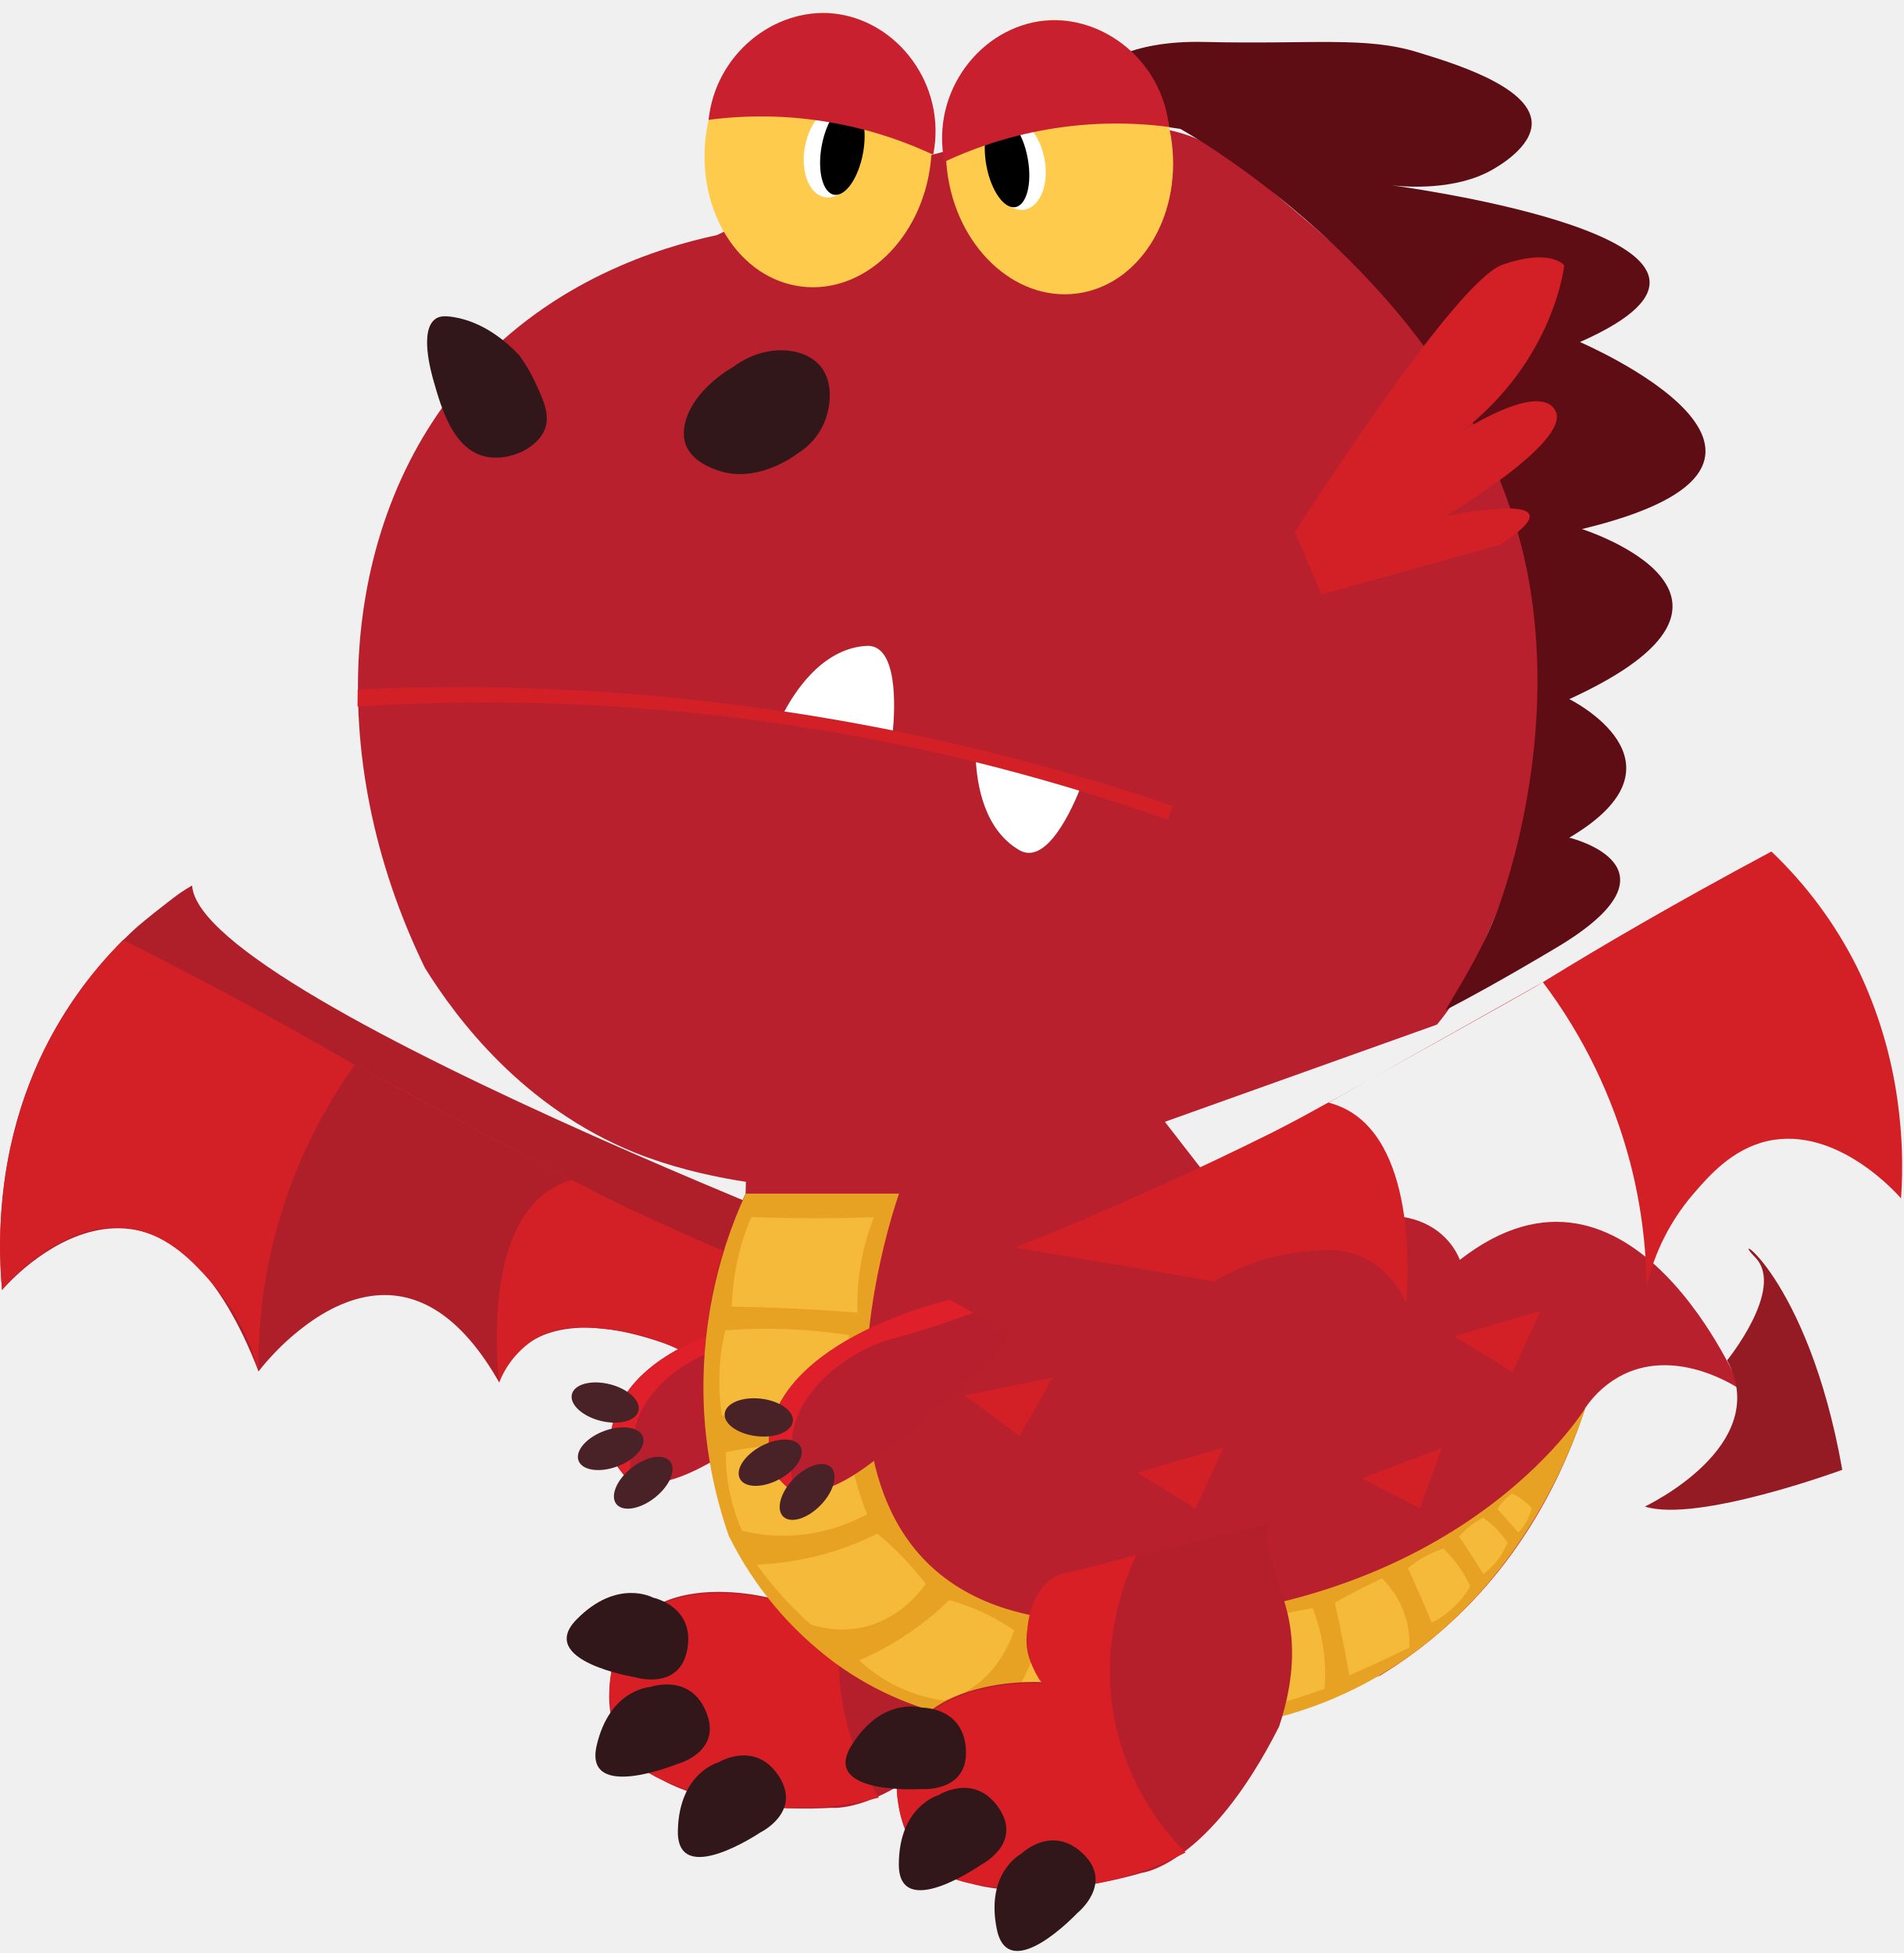
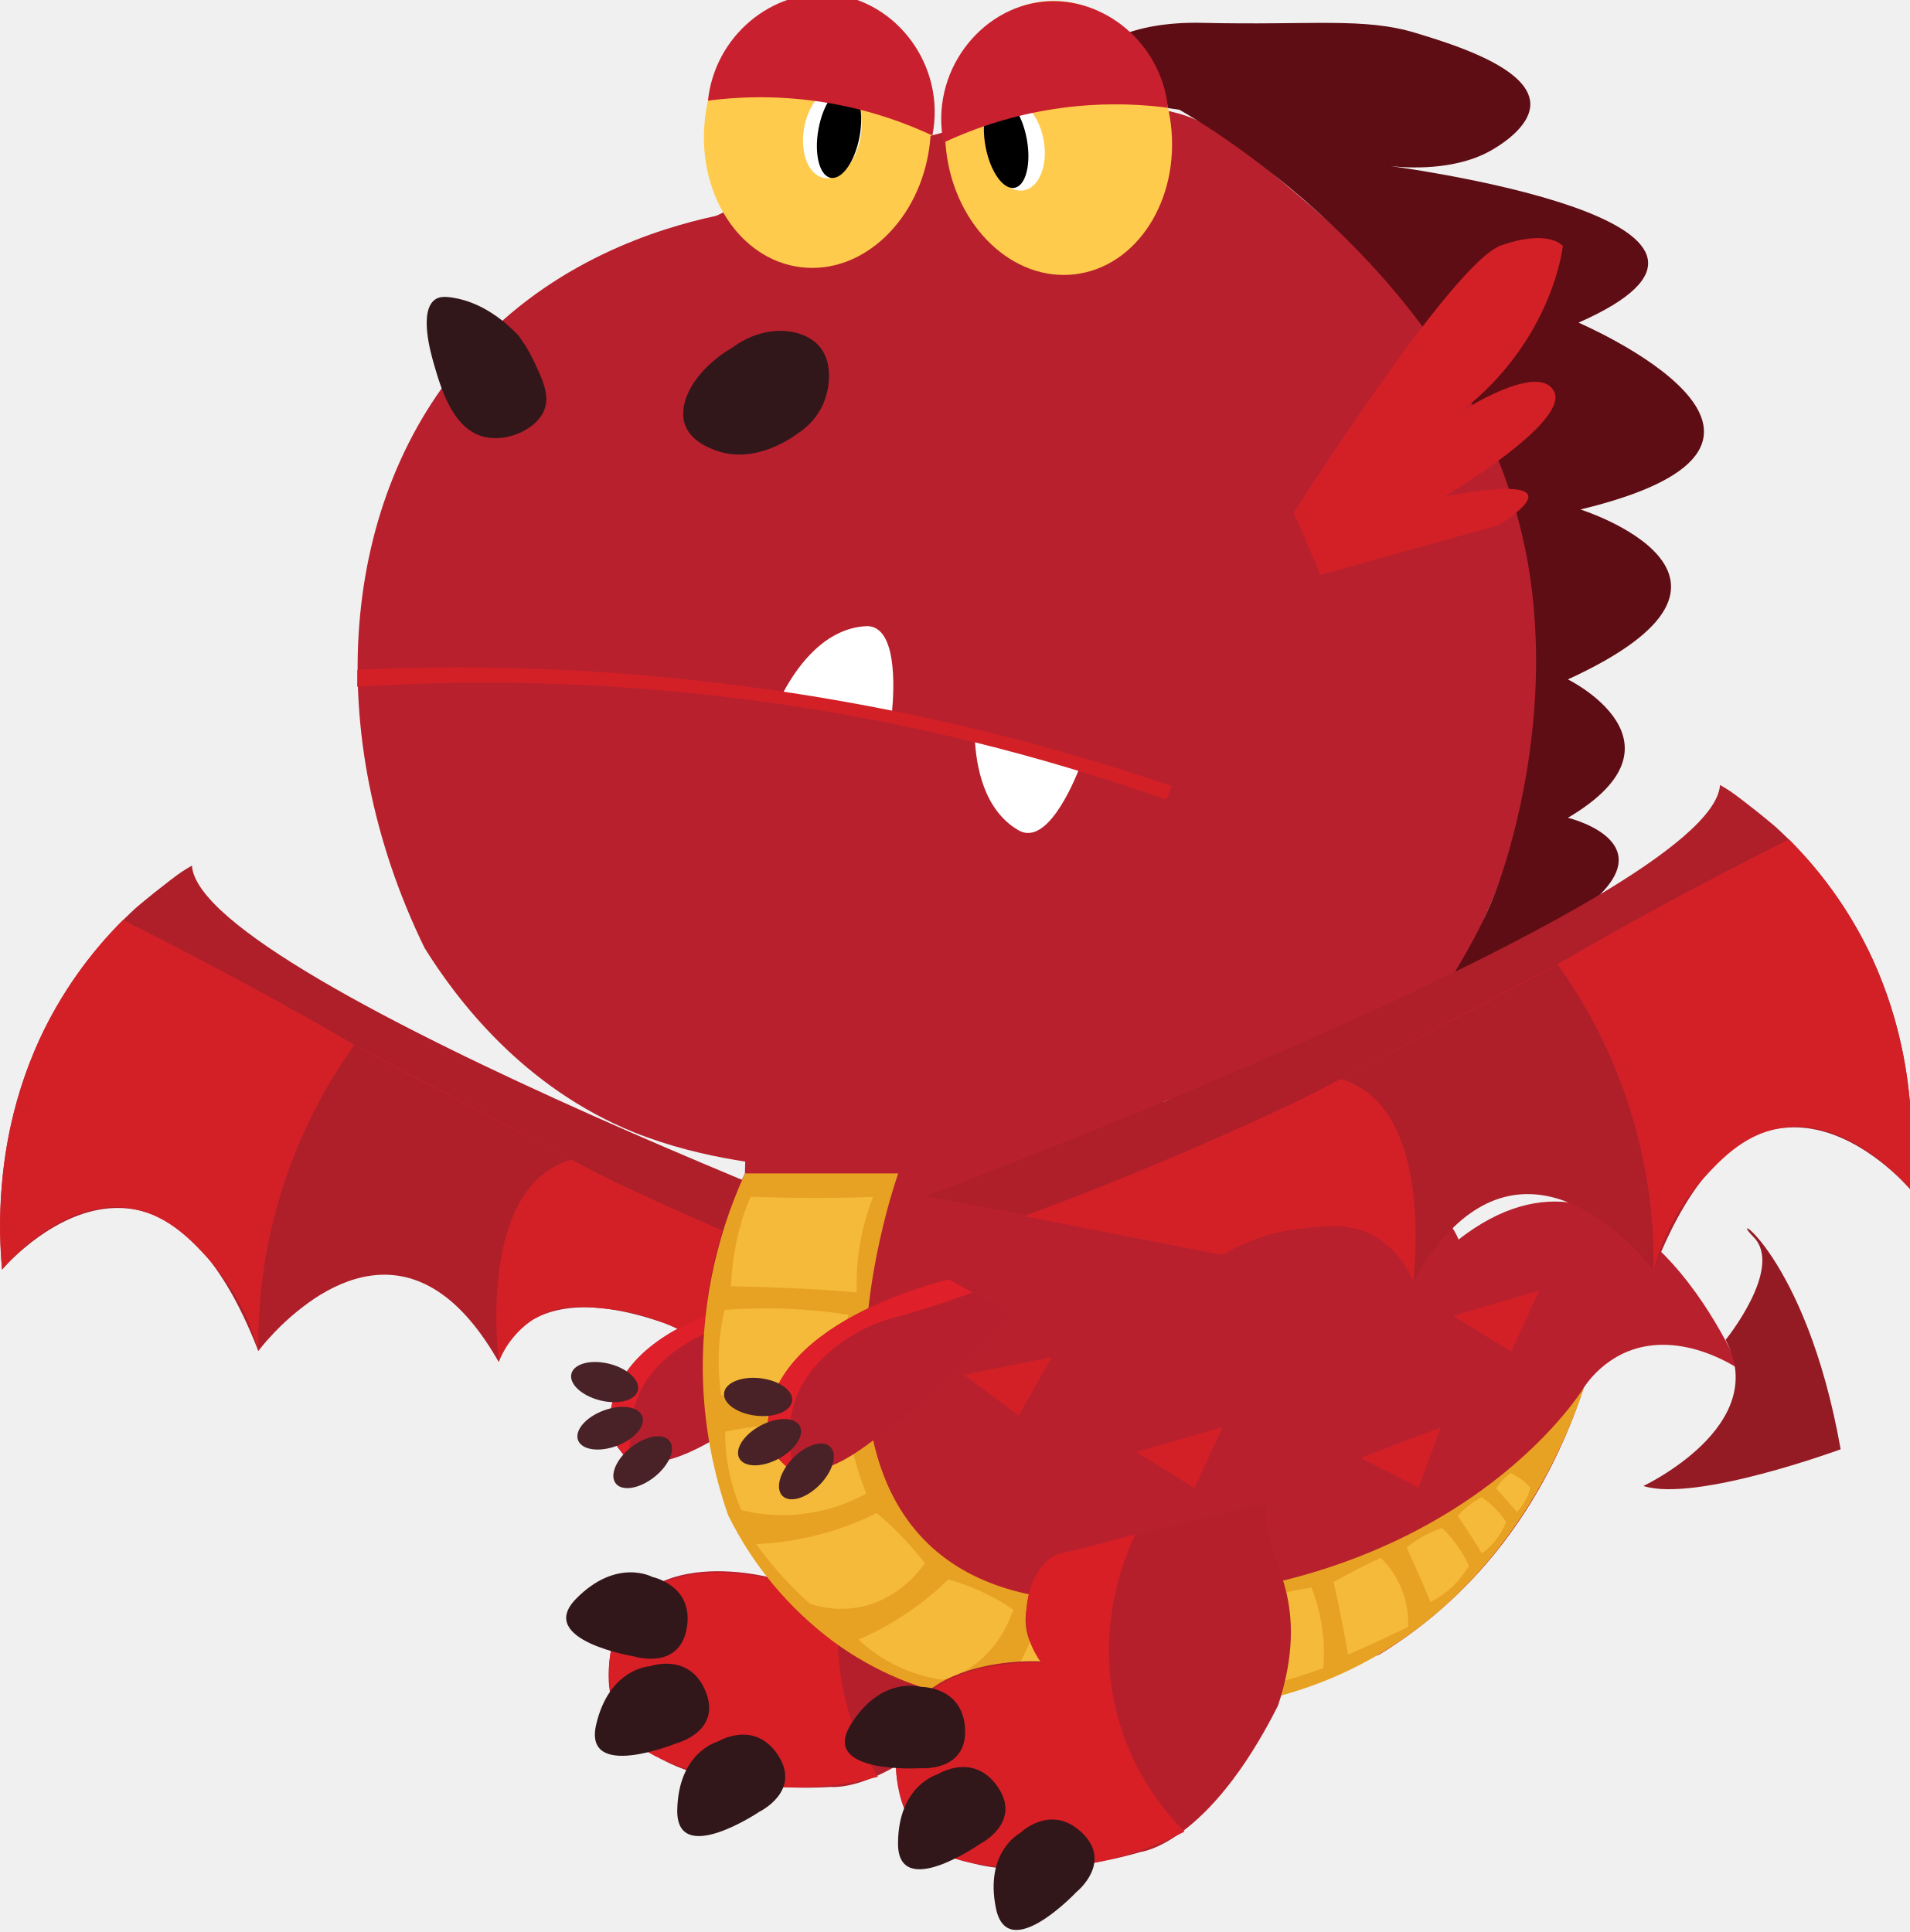
- <svg xmlns="http://www.w3.org/2000/svg" width="499" height="512" viewBox="0 0 499 512" fill="none">
-   <g id="dragon">
-     <g id="wing left">
-       <path id="Vector" d="M0.54 338.167C0.54 338.167 1.04 337.577 1.97 336.627C6.15 332.277 19.14 320.357 33.97 322.187C33.97 322.187 33.97 322.187 34.02 322.187C45.25 323.627 57.51 332.977 67.77 359.527C67.77 359.527 68.14 359.037 68.83 358.207L69.09 357.897C69.54 357.357 70.09 356.707 70.77 355.977C74.257 352.112 78.199 348.684 82.51 345.767C91 340.137 102.26 336.367 113.73 343.157C119.25 346.417 124.83 352.157 130.18 361.257C130.41 361.637 130.63 362.017 130.85 362.417C130.939 362.054 131.049 361.696 131.18 361.347C131.32 360.987 131.49 360.547 131.72 360.057C131.95 359.567 132.14 359.167 132.42 358.657C134.82 354.457 140.42 348.207 153.07 348.067C159.92 348.017 168.81 349.747 180.34 354.567L189.34 352.907L189.78 352.827L231.99 344.987L258.63 340.037C258.63 340.037 52.32 262.937 50.36 232.157C50.36 232.157 49.3 232.727 47.49 233.917C46.49 234.567 43.36 236.987 40.49 239.257C39.77 239.837 35.84 243.027 35.49 243.407C19.31 258.217 -3.56 288.417 0.54 338.167Z" fill="#AE1F2A" />
-       <path id="Vector_2" d="M93 279.207C76.215 302.599 67.375 330.758 67.78 359.547C65.492 350.697 61.109 342.527 55 335.727C50.76 331.057 44.56 324.217 35.29 322.307C16.88 318.527 1.29 337.217 0.54 338.167C-0.253 329.774 -0.173 321.322 0.78 312.947C2.126 300.635 5.428 288.618 10.56 277.347C15.947 265.852 23.297 255.386 32.28 246.417C58.53 259.627 78.03 270.477 91.79 278.497L94.01 279.787L95.01 280.357C97.01 281.527 140.41 304.357 146.3 307.447C147.16 307.897 149.12 308.937 151.84 310.337C151.84 310.337 158.25 313.757 165.15 316.977C184.64 326.067 207.31 335.807 232.93 345.297L181 355.487C174.67 351.805 167.652 349.46 160.38 348.597C153.67 347.817 146.64 347.007 139.99 351.197C135.862 353.905 132.673 357.824 130.86 362.417C130.31 357.507 126.72 321.807 145.17 311.317C146.657 310.462 148.242 309.79 149.89 309.317L93 279.207Z" fill="#D32027" />
-     </g>
-     <g id="foot left">
-       <path id="Vector_3" d="M212.82 393.107C212.82 393.107 199 402.617 202.15 414.817C203.31 419.297 206.76 424.137 214.03 429.007L203.31 419.297C203.31 419.297 161.82 407.207 159.73 442.927C157.64 478.647 218.02 473.927 218.02 473.927C218.02 473.927 235.53 476.057 261.64 444.507C261.64 444.507 261.31 393.757 271.33 392.137C281.35 390.517 212.82 393.107 212.82 393.107Z" fill="#B51F2B" />
-       <path id="Vector_4" d="M202.16 415.167C202.985 419.466 205.075 423.422 208.16 426.527C209.79 428.154 211.646 429.538 213.67 430.637L203.36 419.637C203.36 419.637 179 412.537 166.67 425.297C159.84 432.367 159.8 442.017 159.78 443.297C159.78 445.787 159.95 455.157 166.78 462.117C170 465.387 173.2 466.617 179.02 468.787C188.148 472.16 197.789 473.936 207.52 474.037C215.221 474.107 222.899 473.176 230.36 471.267C224.278 461.604 220.713 450.572 219.99 439.177C218.55 414.577 231.31 397.107 235.04 392.347C227.44 392.707 221.28 392.817 216.82 392.857C215.628 392.78 214.43 392.864 213.26 393.107C206.02 394.997 200.57 405.827 202.16 415.167Z" fill="#D81F26" />
-       <path id="Vector_5" d="M188.38 462.007C188.38 462.007 178.02 464.657 177.69 479.917C177.36 495.177 199.28 480.417 199.28 480.417C199.28 480.417 210.35 475.067 204.13 465.597C197.91 456.127 188.38 462.007 188.38 462.007Z" fill="#31171A" />
-       <path id="Vector_6" d="M170.55 442.247C170.55 442.247 159.86 442.717 156.41 457.587C152.96 472.457 177.41 462.497 177.41 462.497C177.41 462.497 189.34 459.497 185.18 448.987C181.02 438.477 170.55 442.247 170.55 442.247Z" fill="#31171A" />
-       <path id="Vector_7" d="M171.18 418.837C171.18 418.837 161.8 413.677 151.12 424.577C140.44 435.477 166.52 439.717 166.52 439.717C166.52 439.717 178.26 443.397 180.19 432.237C182.12 421.077 171.18 418.837 171.18 418.837Z" fill="#31171A" />
-     </g>
-     <g id="head">
-       <path id="Vector_8" d="M376.69 268.597L265.8 308.227C260.29 309.227 253.07 310.357 244.54 311.097C233.394 312.146 222.18 312.289 211.01 311.527C203.93 310.997 184.75 309.527 166.43 302.177C137.07 290.317 119.67 267.077 111.38 253.737C84.1 197.737 88.97 135.737 123.5 97.417C145.12 73.417 172.72 64.897 187.9 61.637C207.13 52.353 227.227 44.984 247.9 39.637C292.19 28.177 308.44 34.107 313.77 36.417C323.21 40.417 329.01 46.417 336.17 52.487C356.53 69.657 389.82 97.327 400.78 145.297C411.96 194.227 394.78 233.857 389.85 245.017C385.16 255.617 382.55 261.517 376.69 268.597Z" fill="#B8202D" />
-       <path id="Vector_9" d="M414.67 138.697C414.67 138.697 470.26 156.317 411.36 183.287C411.36 183.287 444.94 199.797 411.36 219.607C411.36 219.607 443.66 227.317 407.7 248.607C394.25 256.607 385.11 261.607 378.94 264.797C384.45 255.517 388.94 248.057 392.44 238.797C392.44 238.797 407.9 200.167 401.44 156.327C390.44 80.957 315.49 37.207 309.44 33.807L289.44 30.807L276.5 32.727L266.87 35.727C271.402 29.486 277.096 24.179 283.64 20.097C287.94 17.427 295.72 10.537 315.59 10.997C344.1 11.667 357.9 9.467 371.59 13.697C379.59 16.167 401.24 22.437 401.5 32.177C401.67 38.597 392.5 43.747 391.04 44.577C381.6 49.877 369.04 49.077 364.83 48.577C377.7 50.377 471.13 64.527 414.16 89.667C414.12 89.707 487.87 121.087 414.67 138.697Z" fill="#5F0D14" />
-       <path id="Vector_10" d="M243.932 42.882C246.31 23.115 235.045 5.503 218.771 3.545C202.496 1.587 187.375 16.024 184.997 35.792C182.619 55.559 193.884 73.171 210.159 75.129C226.433 77.087 241.554 62.649 243.932 42.882Z" fill="#FFCB4D" />
-       <path id="Vector_11" d="M225.747 41.178C226.965 34.613 224.651 28.678 220.578 27.923C216.506 27.167 212.217 31.877 210.999 38.442C209.781 45.007 212.095 50.942 216.168 51.697C220.24 52.453 224.529 47.743 225.747 41.178Z" fill="white" />
-       <path id="Vector_12" d="M226.218 40.191C227.433 33.642 225.997 27.884 223.01 27.33C220.023 26.776 216.617 31.636 215.402 38.185C214.188 44.734 215.624 50.492 218.61 51.046C221.597 51.6 225.003 46.74 226.218 40.191Z" fill="black" />
-       <path id="Vector_13" d="M244.62 40.567C226.266 31.972 205.838 28.797 185.74 31.417C187.55 14.277 202.74 2.117 218.24 3.527C235.07 5.077 248.29 22.177 244.62 40.567Z" fill="#C9202F" />
-       <path id="Vector_14" d="M282.055 76.975C298.329 75.008 309.585 57.391 307.196 37.625C304.808 17.859 289.679 3.429 273.406 5.396C257.132 7.362 245.876 24.98 248.265 44.746C250.653 64.512 265.782 78.941 282.055 76.975Z" fill="#FFCB4D" />
-       <path id="Vector_15" d="M268.639 54.942C272.711 54.185 275.022 48.249 273.801 41.684C272.579 35.12 268.288 30.413 264.216 31.17C260.143 31.928 257.832 37.864 259.054 44.428C260.275 50.993 264.567 55.7 268.639 54.942Z" fill="white" />
-       <path id="Vector_16" d="M266.181 54.291C269.168 53.736 270.601 47.977 269.383 41.429C268.164 34.881 264.756 30.023 261.769 30.578C258.783 31.134 257.35 36.893 258.568 43.441C259.786 49.989 263.195 54.847 266.181 54.291Z" fill="black" />
-       <path id="Vector_17" d="M247.56 42.417C265.915 33.822 286.345 30.654 306.44 33.287C304.62 16.147 289.44 3.997 273.93 5.417C257.1 6.957 243.89 24.057 247.56 42.417Z" fill="#C9202F" />
-       <path id="Vector_18" d="M346.44 155.857L339.44 139.507C339.44 139.507 381.18 73.867 393.81 69.417C406.44 64.967 410.03 69.547 410.03 69.547C410.03 69.547 407.56 94.197 383.2 113.117C383.2 113.117 403.7 99.717 407.76 107.777C411.82 115.837 378.95 135.327 378.95 135.327C378.95 135.327 416.89 127.437 393.21 142.807L346.44 155.857Z" fill="#D32027" />
-       <path id="Vector_19" d="M113.73 100.127C113.04 97.717 109.84 86.537 114.2 83.567C115.12 82.947 116.36 82.697 118.96 83.137C126.69 84.427 132.57 89.407 136.03 93.047C137.556 95.097 138.879 97.291 139.98 99.597C142.24 104.347 144.16 108.387 142.98 112.077C141.32 117.347 133.6 120.987 127.46 119.737C118.84 117.977 115.7 107.007 113.73 100.127Z" fill="#31171A" />
-       <path id="Vector_20" d="M192.15 96.227C200.73 89.827 211.08 90.917 215.25 96.227C218.53 100.407 217.81 106.987 215.82 111.347C214.378 114.414 212.084 117 209.21 118.797C208.06 119.667 198.08 127.037 187.74 123.177C186.12 122.577 181.42 120.817 179.82 116.717C177.57 110.917 182.12 102.087 192.15 96.227Z" fill="#31171A" />
-       <path id="Vector_21" d="M205.55 186.617C208.4 181.317 214.91 171.177 225.32 169.517C225.983 169.414 226.65 169.347 227.32 169.317C228.003 169.289 228.685 169.405 229.32 169.657C236.32 172.477 234.06 191.657 233.92 192.717L205.55 186.617Z" fill="white" />
-       <path id="Vector_22" d="M255.72 197.767C255.9 203.767 257.17 215.767 265.72 221.917C266.263 222.305 266.828 222.662 267.41 222.987C268.01 223.314 268.67 223.515 269.35 223.577C276.88 224.197 283.43 206.057 283.79 205.017L255.72 197.767Z" fill="white" />
-       <path id="Vector_23" d="M93.76 180.767C110.48 179.977 128.19 179.867 146.76 180.767C201.499 183.322 255.601 193.604 307.46 211.307L306.01 214.887C237.979 190.753 165.762 180.66 93.72 185.217L93.76 180.767Z" fill="#D32027" />
-     </g>
-     <g id="body">
-       <path id="Vector_24" d="M212.28 343.627C212.28 343.627 160.88 348.367 159.92 378.347C159.92 378.347 160.43 397.407 185 384.057C200.09 375.802 214.256 365.963 227.26 354.707L212.28 343.627Z" fill="#B71F2E" />
-       <path id="Vector_25" d="M212.28 343.627C212.28 343.627 160.88 348.367 159.92 378.347C161.28 382.697 162.99 387.247 164.29 387.077C166.03 386.847 164.1 378.597 167.84 370.467C172.57 360.207 184.46 354.207 192.92 352.357C196.55 351.567 199.24 351.597 209.59 349.597C213.16 348.907 216.07 348.277 217.99 347.847L212.28 343.627Z" fill="#DF1F29" />
-       <path id="Vector_26" d="M167.357 369.876C168.021 367.225 164.656 364.096 159.84 362.889C155.024 361.682 150.581 362.854 149.916 365.505C149.251 368.157 152.617 371.285 157.433 372.492C162.249 373.699 166.692 372.528 167.357 369.876Z" fill="#482226" />
-       <path id="Vector_27" d="M161.81 384.433C166.462 382.699 169.46 379.216 168.505 376.655C167.55 374.093 163.005 373.422 158.352 375.156C153.7 376.89 150.702 380.372 151.657 382.934C152.612 385.495 157.157 386.166 161.81 384.433Z" fill="#482226" />
-       <path id="Vector_28" d="M171.686 392.598C175.576 389.514 177.353 385.277 175.655 383.134C173.956 380.992 169.426 381.756 165.535 384.841C161.644 387.926 159.867 392.163 161.566 394.305C163.264 396.447 167.795 395.683 171.686 392.598Z" fill="#482226" />
-       <path id="Vector_29" d="M195.44 312.947C186.981 330.334 183.358 349.677 184.95 368.947C185.81 378.717 188.55 410.127 213.33 431.577C234.93 450.267 262.87 452.417 275.03 453.417C281.6 453.927 291.34 454.017 292.03 454.017C309.03 454.157 317.58 454.217 326.4 451.937C336.09 449.427 349.87 443.727 352.4 442.577C355.426 441.235 358.552 440.131 361.75 439.277C366.772 436.221 371.559 432.795 376.07 429.027C399.44 409.527 410.32 385.077 415.53 369.147C418.058 365.37 421.53 362.319 425.6 360.297C440.11 353.297 455.6 363.827 456.42 364.417C456.42 364.417 427.8 295.067 382.66 330.297C382.66 330.297 374.41 304.977 332.58 329.197L298.45 285.197L196.07 287.397C195.89 295.89 195.68 304.407 195.44 312.947Z" fill="#B8202D" />
-       <path id="Vector_30" d="M452.73 356.627C452.73 356.627 468.06 337.737 460.08 329.627C452.1 321.517 473.84 333.867 482.92 385.327C482.92 385.327 444.92 399.327 431.18 394.957C431.18 394.917 464.91 379.147 452.73 356.627Z" fill="#941A23" />
-       <path id="Vector_31" d="M286.59 453.817C265.68 453.177 241.36 452.437 218.69 435.817C206.981 427.102 197.505 415.734 191.04 402.647C187.228 391.727 185.022 380.311 184.49 368.757C183.691 349.539 187.46 330.405 195.49 312.927H235.67C235.67 312.927 195.44 424.687 288.44 425.237C381.44 425.787 415.58 369.097 415.58 369.097C411.78 380.637 396.41 422.587 354.49 443.037C329.73 455.127 306.44 454.417 286.59 453.817Z" fill="#E8A223" />
-       <path id="Vector_32" d="M196.96 319.057C202.294 319.257 207.814 319.364 213.52 319.377C218.854 319.377 224.037 319.284 229.07 319.097C225.937 327.067 224.48 335.598 224.79 344.157C219.224 343.664 213.44 343.29 207.44 343.037C202.107 342.79 196.894 342.624 191.8 342.537C192.01 336.837 192.92 331.184 194.51 325.707C195.186 323.441 196.004 321.22 196.96 319.057Z" fill="#F5BA39" />
-       <path id="Vector_33" d="M190.11 348.757C200.956 347.924 211.862 348.35 222.61 350.027C220.833 357.187 220.463 364.625 221.52 371.927C214.945 372.331 208.352 372.394 201.77 372.117C197.38 371.937 193.2 371.607 189.25 371.177C188.395 365.702 188.321 360.133 189.03 354.637C189.31 352.537 189.68 350.577 190.11 348.757Z" fill="#F5BA39" />
-       <path id="Vector_34" d="M190.27 380.697C196.818 379.364 203.471 378.618 210.15 378.467C214.228 378.374 218.308 378.507 222.37 378.867C222.942 382.619 223.77 386.328 224.85 389.967C225.6 392.487 226.42 394.827 227.27 396.967C220.819 400.49 213.619 402.42 206.27 402.597C202.303 402.68 198.342 402.239 194.49 401.287C192.51 396.719 191.2 391.889 190.6 386.947C190.359 384.872 190.249 382.785 190.27 380.697Z" fill="#F5BA39" />
-       <path id="Vector_35" d="M198.38 410.197C209.37 409.737 220.14 406.97 229.99 402.077C233.475 404.966 236.713 408.14 239.67 411.567C240.73 412.8 241.73 414.01 242.67 415.197C241.42 416.997 235.38 425.267 224.51 426.917C220.482 427.504 216.373 427.141 212.51 425.857C210.51 424.097 208.45 422.107 206.35 419.857C203.483 416.816 200.821 413.589 198.38 410.197Z" fill="#F5BA39" />
-       <path id="Vector_36" d="M225.29 435.267C231.808 432.434 237.913 428.734 243.44 424.267C245.44 422.677 247.18 421.067 248.8 419.477C253.315 420.728 257.658 422.531 261.73 424.847C263.21 425.687 264.58 426.557 265.84 427.427C264.72 430.707 261.29 439.197 252.7 443.727C250.976 444.632 249.15 445.327 247.26 445.797C239.02 444.641 231.337 440.971 225.26 435.287L225.29 435.267Z" fill="#F5BA39" />
-       <path id="Vector_37" d="M262.44 449.767C266.182 444.468 269.249 438.724 271.57 432.667C272.06 431.367 272.51 430.097 272.91 428.847C279.686 427.776 286.615 428.234 293.19 430.187C292.233 437.256 289.456 443.955 285.13 449.627C282.507 450.762 279.73 451.504 276.89 451.827C271.977 452.356 267.01 451.648 262.44 449.767Z" fill="#F5BA39" />
-       <path id="Vector_38" d="M293.89 450.537C295.852 445.281 297.243 439.83 298.04 434.277C298.23 432.907 298.38 431.567 298.5 430.277C305.045 428.444 311.78 427.374 318.57 427.087C318.837 432.293 318.609 437.513 317.89 442.677C317.51 445.437 317.01 448.007 316.45 450.387C313.75 450.947 311.013 451.314 308.26 451.487C303.449 451.773 298.622 451.453 293.89 450.537Z" fill="#F5BA39" />
-       <path id="Vector_39" d="M325.94 448.857C326.14 439.077 325.89 427.327 325.8 426.407C325.8 426.407 330.61 424.807 332.96 424.087C336.611 422.988 340.338 422.163 344.11 421.617C345.753 425.878 346.793 430.348 347.2 434.897C347.414 437.506 347.414 440.128 347.2 442.737C344.72 443.647 342.11 444.537 339.38 445.377C334.69 446.827 330.18 447.967 325.94 448.857Z" fill="#F5BA39" />
-       <path id="Vector_40" d="M353.71 439.207C352.98 435.097 352.18 430.897 351.3 426.637C350.85 424.447 350.38 422.277 349.91 420.147C351.957 418.987 354.107 417.83 356.36 416.677C358.36 415.677 360.36 414.677 362.28 413.797C365.28 416.759 367.458 420.449 368.6 424.507C369.268 426.924 369.548 429.432 369.43 431.937C367.34 432.937 365.22 433.937 363.05 434.987C359.904 436.467 356.79 437.874 353.71 439.207Z" fill="#F5BA39" />
-       <path id="Vector_41" d="M375.31 425.417C374.03 422.303 372.68 419.153 371.26 415.967C370.527 414.32 369.79 412.7 369.05 411.107C370.533 409.883 372.134 408.811 373.83 407.907C375.274 407.139 376.779 406.493 378.33 405.977C381.296 408.798 383.692 412.162 385.39 415.887C383.014 419.964 379.515 423.272 375.31 425.417Z" fill="#F5BA39" />
-       <path id="Vector_42" d="M388.81 412.657C387.5 410.517 386.12 408.337 384.69 406.147C383.96 405.017 383.22 403.907 382.48 402.807C383.436 401.729 384.494 400.748 385.64 399.877C386.614 399.122 387.652 398.453 388.74 397.877C391.27 399.614 393.442 401.821 395.14 404.377C394.626 405.724 393.955 407.006 393.14 408.197C391.956 409.914 390.492 411.422 388.81 412.657Z" fill="#F5BA39" />
-       <path id="Vector_43" d="M397.98 401.747C396.84 400.397 395.65 399.047 394.42 397.677L392.52 395.607C393.53 394.028 394.822 392.649 396.33 391.537C397.391 392.037 398.396 392.647 399.33 393.357C400.108 393.958 400.831 394.628 401.49 395.357C401.274 396.347 400.938 397.307 400.49 398.217C399.856 399.525 399.008 400.718 397.98 401.747Z" fill="#F5BA39" />
-       <path id="Vector_44" d="M248.94 340.737C248.94 340.737 198.6 352.167 201.58 382.017C201.58 382.017 204.58 400.847 227.2 384.397C241.073 374.232 253.828 362.624 265.25 349.767L248.94 340.737Z" fill="#B71F2E" />
-       <path id="Vector_45" d="M248.94 340.737C248.94 340.737 198.6 352.167 201.58 382.017C203.5 386.147 205.79 390.437 207.06 390.097C208.75 389.637 205.75 381.717 208.4 373.167C211.74 362.377 222.75 354.877 230.89 351.927C234.38 350.667 237.06 350.347 247.06 347.007C250.5 345.857 253.31 344.847 255.15 344.177L248.94 340.737Z" fill="#DF1F29" />
-       <path id="Vector_46" d="M207.831 372.616C208.142 369.9 204.396 367.24 199.463 366.674C194.53 366.109 190.279 367.852 189.968 370.568C189.656 373.284 193.403 375.945 198.336 376.51C203.268 377.076 207.519 375.332 207.831 372.616Z" fill="#482226" />
-       <path id="Vector_47" d="M204.221 387.836C208.607 385.508 211.123 381.663 209.841 379.248C208.56 376.834 203.965 376.763 199.58 379.091C195.194 381.419 192.678 385.264 193.96 387.678C195.242 390.093 199.836 390.163 204.221 387.836Z" fill="#482226" />
-       <path id="Vector_48" d="M215.127 394.574C218.58 391.006 219.786 386.572 217.821 384.671C215.857 382.77 211.465 384.121 208.013 387.689C204.56 391.257 203.353 395.691 205.318 397.592C207.283 399.493 211.674 398.142 215.127 394.574Z" fill="#482226" />
-       <path id="Vector_49" d="M252.88 365.777L267.26 376.477L275.98 361.127L252.88 365.777Z" fill="#D32027" />
-       <path id="Vector_50" d="M298.14 386.047L313.37 395.507L320.77 379.487L298.14 386.047Z" fill="#D32027" />
-       <path id="Vector_51" d="M381.23 350.317L396.5 359.687L403.82 343.627L381.23 350.317Z" fill="#D32027" />
-       <path id="Vector_52" d="M356.97 387.577L372.19 395.407L378 379.587L356.97 387.577Z" fill="#D32027" />
-     </g>
-     <g id="foot right">
-       <path id="Vector_53" d="M276.32 413.337C276.32 413.337 264.95 425.677 270.72 436.877C272.85 440.987 277.29 444.947 285.45 448.087L272.85 440.987C272.85 440.987 229.71 438.397 235.59 473.687C241.47 508.977 299.29 490.987 299.29 490.987C299.29 490.987 316.85 489.177 335.29 452.627C339.85 438.947 339.02 429.047 337.4 422.517C335.27 413.917 329.55 402.127 333.13 399.417C333.63 399.057 334.08 398.997 276.32 413.337Z" fill="#B51F2B" />
-       <path id="Vector_54" d="M270.81 437.217C272.56 441.223 275.463 444.618 279.15 446.967C281.095 448.2 283.211 449.14 285.43 449.757L272.94 441.337C272.94 441.337 247.61 439.817 238.44 454.987C233.35 463.387 235.44 472.807 235.71 474.037C236.23 476.467 238.5 485.557 246.71 490.827C250.58 493.307 253.97 493.827 260.12 494.617C269.784 495.889 279.595 495.483 289.12 493.417C296.647 491.782 303.928 489.173 310.78 485.657C302.706 477.582 296.786 467.611 293.56 456.657C286.69 432.987 295.27 413.127 297.85 407.657C290.52 409.657 284.54 411.167 280.2 412.187C279.02 412.361 277.869 412.697 276.78 413.187C270.11 416.697 267.19 428.467 270.81 437.217Z" fill="#D81F26" />
-       <path id="Vector_55" d="M267.76 485.947C267.76 485.947 258.24 490.827 261.3 505.777C264.36 520.727 282.44 501.487 282.44 501.487C282.44 501.487 292.06 493.807 283.89 485.967C275.72 478.127 267.76 485.947 267.76 485.947Z" fill="#31171A" />
-       <path id="Vector_56" d="M245.99 470.627C245.99 470.627 235.67 473.467 235.61 488.727C235.55 503.987 257.2 488.847 257.2 488.847C257.2 488.847 268.2 483.307 261.79 473.947C255.38 464.587 245.99 470.627 245.99 470.627Z" fill="#31171A" />
-       <path id="Vector_57" d="M241.44 447.667C241.44 447.667 231.16 444.667 223.16 457.667C215.16 470.667 241.53 469.017 241.53 469.017C241.53 469.017 253.79 470.017 253.2 458.687C252.61 447.357 241.44 447.667 241.44 447.667Z" fill="#31171A" />
-     </g>
-     <g id="wing right">
-       <path id="Vector_58" d="M404.44 257.497C415.057 271.605 422.822 287.647 427.3 304.727C430.059 315.333 431.51 326.238 431.62 337.197C433.693 328.291 437.877 320.015 443.82 313.067C447.94 308.287 453.97 301.307 463.19 299.167C481.5 294.937 497.52 313.237 498.32 314.167C498.906 305.76 498.617 297.314 497.46 288.967C495.815 276.692 492.22 264.758 486.81 253.617C481.141 242.262 473.538 231.982 464.34 223.237C438.44 237.087 419.18 248.417 405.61 256.767L403.44 258.107L402.44 258.707C400.44 259.927 357.64 283.787 351.83 287.037C350.98 287.517 349.04 288.607 346.36 290.037C346.36 290.037 340.03 293.617 333.22 297.037C313.96 306.607 291.54 316.897 266.15 327.037L318.32 335.947C324.558 332.115 331.514 329.6 338.76 328.557C345.45 327.617 352.46 326.627 359.21 330.657C363.398 333.267 366.674 337.11 368.59 341.657C369.02 336.727 371.73 300.947 353.03 290.907C351.524 290.104 349.926 289.486 348.27 289.067L404.44 257.497Z" fill="#D32027" />
-     </g>
-   </g>
+ <svg xmlns="http://www.w3.org/2000/svg" width="501" height="507" viewBox="0 0 501 507" fill="none">
+   <path d="M0.54 333.167C0.54 333.167 1.04 332.577 1.97 331.627C6.15 327.277 19.14 315.357 33.97 317.187C33.97 317.187 33.97 317.187 34.02 317.187C45.25 318.627 57.51 327.977 67.77 354.527C67.77 354.527 68.14 354.037 68.83 353.207L69.09 352.897C69.54 352.357 70.09 351.707 70.77 350.977C74.257 347.112 78.2 343.684 82.51 340.767C91 335.137 102.26 331.367 113.73 338.157C119.25 341.417 124.83 347.157 130.18 356.257C130.41 356.637 130.63 357.017 130.85 357.417C130.939 357.054 131.049 356.696 131.18 356.347C131.32 355.987 131.49 355.547 131.72 355.057C131.95 354.567 132.14 354.167 132.42 353.657C134.82 349.457 140.42 343.207 153.07 343.067C159.92 343.017 168.81 344.747 180.34 349.567L189.34 347.907L189.78 347.827L231.99 339.987L258.63 335.037C258.63 335.037 52.32 257.937 50.36 227.157C50.36 227.157 49.3 227.727 47.49 228.917C46.49 229.567 43.36 231.987 40.49 234.257C39.77 234.837 35.84 238.027 35.49 238.407C19.31 253.217 -3.56 283.417 0.54 333.167Z" fill="#AE1F2A" />
+   <path d="M93 274.207C76.215 297.599 67.375 325.758 67.78 354.547C65.492 345.697 61.109 337.527 55 330.727C50.76 326.057 44.56 319.217 35.29 317.307C16.88 313.527 1.29 332.217 0.54 333.167C-0.253 324.774 -0.173 316.322 0.78 307.947C2.126 295.635 5.428 283.618 10.56 272.347C15.947 260.852 23.297 250.386 32.28 241.417C58.53 254.627 78.03 265.477 91.79 273.497L94.01 274.787L95.01 275.357C97.01 276.527 140.41 299.357 146.3 302.447C147.16 302.897 149.12 303.937 151.84 305.337C151.84 305.337 158.25 308.757 165.15 311.977C184.64 321.067 207.31 330.807 232.93 340.297L181 350.487C174.67 346.805 167.652 344.46 160.38 343.597C153.67 342.817 146.64 342.007 139.99 346.197C135.862 348.905 132.673 352.824 130.86 357.417C130.31 352.507 126.72 316.807 145.17 306.317C146.657 305.462 148.242 304.79 149.89 304.317L93 274.207Z" fill="#D32027" />
+   <path d="M212.82 388.107C212.82 388.107 199 397.617 202.15 409.817C203.31 414.297 206.76 419.137 214.03 424.007L203.31 414.297C203.31 414.297 161.82 402.207 159.73 437.927C157.64 473.647 218.02 468.927 218.02 468.927C218.02 468.927 235.53 471.057 261.64 439.507C261.64 439.507 261.31 388.757 271.33 387.137C281.35 385.517 212.82 388.107 212.82 388.107Z" fill="#B51F2B" />
+   <path d="M202.16 410.167C202.986 414.466 205.075 418.422 208.16 421.527C209.79 423.154 211.646 424.538 213.67 425.637L203.36 414.637C203.36 414.637 179 407.537 166.67 420.297C159.84 427.367 159.8 437.017 159.78 438.297C159.78 440.787 159.95 450.157 166.78 457.117C170 460.387 173.2 461.617 179.02 463.787C188.148 467.16 197.789 468.936 207.52 469.037C215.222 469.107 222.899 468.176 230.36 466.267C224.278 456.604 220.713 445.572 219.99 434.177C218.55 409.577 231.31 392.107 235.04 387.347C227.44 387.707 221.28 387.817 216.82 387.857C215.628 387.78 214.43 387.864 213.26 388.107C206.02 389.997 200.57 400.827 202.16 410.167Z" fill="#D81F26" />
+   <path d="M188.38 457.007C188.38 457.007 178.02 459.657 177.69 474.917C177.36 490.177 199.28 475.417 199.28 475.417C199.28 475.417 210.35 470.067 204.13 460.597C197.91 451.127 188.38 457.007 188.38 457.007Z" fill="#31171A" />
+   <path d="M170.55 437.247C170.55 437.247 159.86 437.717 156.41 452.587C152.96 467.457 177.41 457.497 177.41 457.497C177.41 457.497 189.34 454.497 185.18 443.987C181.02 433.477 170.55 437.247 170.55 437.247Z" fill="#31171A" />
+   <path d="M171.18 413.837C171.18 413.837 161.8 408.677 151.12 419.577C140.44 430.477 166.52 434.717 166.52 434.717C166.52 434.717 178.26 438.397 180.19 427.237C182.12 416.077 171.18 413.837 171.18 413.837Z" fill="#31171A" />
+   <path d="M376.69 263.597L265.8 303.227C260.29 304.227 253.07 305.357 244.54 306.097C233.394 307.146 222.18 307.289 211.01 306.527C203.93 305.997 184.75 304.527 166.43 297.177C137.07 285.317 119.67 262.077 111.38 248.737C84.1 192.737 88.97 130.737 123.5 92.417C145.12 68.417 172.72 59.897 187.9 56.637C207.13 47.353 227.227 39.984 247.9 34.637C292.19 23.177 308.44 29.107 313.77 31.417C323.21 35.417 329.01 41.417 336.17 47.487C356.53 64.657 389.82 92.327 400.78 140.297C411.96 189.227 394.78 228.857 389.85 240.017C385.16 250.617 382.55 256.517 376.69 263.597Z" fill="#B8202D" />
+   <path d="M414.67 133.697C414.67 133.697 470.26 151.317 411.36 178.287C411.36 178.287 444.94 194.797 411.36 214.607C411.36 214.607 443.66 222.317 407.7 243.607C394.25 251.607 385.11 256.607 378.94 259.797C384.45 250.517 388.94 243.057 392.44 233.797C392.44 233.797 407.9 195.167 401.44 151.327C390.44 75.957 315.49 32.207 309.44 28.807L289.44 25.807L276.5 27.727L266.87 30.727C271.402 24.486 277.096 19.179 283.64 15.097C287.94 12.427 295.72 5.537 315.59 5.997C344.1 6.667 357.9 4.467 371.59 8.697C379.59 11.167 401.24 17.437 401.5 27.177C401.67 33.597 392.5 38.747 391.04 39.577C381.6 44.877 369.04 44.077 364.83 43.577C377.7 45.377 471.13 59.527 414.16 84.667C414.12 84.707 487.87 116.087 414.67 133.697Z" fill="#5F0D14" />
+   <path d="M243.932 37.882C246.31 18.115 235.045 0.503 218.771 -1.455C202.496 -3.413 187.375 11.024 184.997 30.792C182.619 50.559 193.884 68.171 210.159 70.129C226.433 72.087 241.554 57.649 243.932 37.882Z" fill="#FFCB4D" />
+   <path d="M225.747 36.178C226.965 29.613 224.651 23.678 220.578 22.923C216.506 22.167 212.217 26.877 210.999 33.442C209.781 40.007 212.095 45.942 216.168 46.697C220.24 47.453 224.529 42.743 225.747 36.178Z" fill="white" />
+   <path d="M225.522 35.833C226.72 29.305 225.279 23.571 222.302 23.024C219.326 22.477 215.94 27.326 214.742 33.853C213.543 40.38 214.984 46.115 217.961 46.662C220.938 47.208 224.323 42.36 225.522 35.833Z" fill="black" />
+   <path d="M244.62 35.567C226.266 26.972 205.838 23.797 185.74 26.417C187.55 9.277 202.74 -2.883 218.24 -1.473C235.07 0.077 248.29 17.177 244.62 35.567Z" fill="#C9202F" />
+   <path d="M282.055 71.975C298.329 70.008 309.585 52.391 307.196 32.625C304.808 12.859 289.679 -1.571 273.406 0.396C257.132 2.362 245.876 19.98 248.265 39.746C250.653 59.512 265.782 73.941 282.055 71.975Z" fill="#FFCB4D" />
+   <path d="M268.639 49.942C272.711 49.185 275.022 43.249 273.801 36.684C272.579 30.12 268.288 25.413 264.216 26.17C260.144 26.928 257.832 32.864 259.054 39.428C260.275 45.993 264.567 50.7 268.639 49.942Z" fill="white" />
+   <path d="M266.181 49.291C269.168 48.736 270.601 42.977 269.383 36.429C268.164 29.881 264.756 25.023 261.769 25.578C258.783 26.134 257.35 31.893 258.568 38.441C259.786 44.989 263.195 49.847 266.181 49.291Z" fill="black" />
+   <path d="M247.56 37.417C265.915 28.822 286.345 25.654 306.44 28.287C304.62 11.147 289.44 -1.003 273.93 0.417C257.1 1.957 243.89 19.057 247.56 37.417Z" fill="#C9202F" />
+   <path d="M346.44 150.857L339.44 134.507C339.44 134.507 381.18 68.867 393.81 64.417C406.44 59.967 410.03 64.547 410.03 64.547C410.03 64.547 407.56 89.197 383.2 108.117C383.2 108.117 403.7 94.717 407.76 102.777C411.82 110.837 378.95 130.327 378.95 130.327C378.95 130.327 416.89 122.437 393.21 137.807L346.44 150.857Z" fill="#D32027" />
+   <path d="M113.73 95.127C113.04 92.717 109.84 81.537 114.2 78.567C115.12 77.947 116.36 77.697 118.96 78.137C126.69 79.427 132.57 84.407 136.03 88.047C137.556 90.097 138.879 92.291 139.98 94.597C142.24 99.347 144.16 103.387 142.98 107.077C141.32 112.347 133.6 115.987 127.46 114.737C118.84 112.977 115.7 102.007 113.73 95.127Z" fill="#31171A" />
+   <path d="M192.15 91.227C200.73 84.827 211.08 85.917 215.25 91.227C218.53 95.407 217.81 101.987 215.82 106.347C214.378 109.414 212.084 112 209.21 113.797C208.06 114.667 198.08 122.037 187.74 118.177C186.12 117.577 181.42 115.817 179.82 111.717C177.57 105.917 182.12 97.087 192.15 91.227Z" fill="#31171A" />
+   <path d="M205.55 181.617C208.4 176.317 214.91 166.177 225.32 164.517C225.983 164.414 226.651 164.347 227.32 164.317C228.003 164.289 228.685 164.405 229.32 164.657C236.32 167.477 234.06 186.657 233.92 187.717L205.55 181.617Z" fill="white" />
+   <path d="M255.72 192.767C255.9 198.767 257.17 210.767 265.72 216.917C266.263 217.305 266.828 217.662 267.41 217.987C268.01 218.314 268.67 218.515 269.35 218.577C276.88 219.197 283.43 201.057 283.79 200.017L255.72 192.767Z" fill="white" />
+   <path d="M93.76 175.767C110.48 174.977 128.19 174.867 146.76 175.767C201.499 178.322 255.601 188.604 307.46 206.307L306.01 209.887C237.979 185.753 165.762 175.66 93.72 180.217L93.76 175.767Z" fill="#D32027" />
+   <path d="M212.28 338.627C212.28 338.627 160.88 343.367 159.92 373.347C159.92 373.347 160.43 392.407 185 379.057C200.09 370.802 214.256 360.963 227.26 349.707L212.28 338.627Z" fill="#B71F2E" />
+   <path d="M212.28 338.627C212.28 338.627 160.88 343.367 159.92 373.347C161.28 377.697 162.99 382.247 164.29 382.077C166.03 381.847 164.1 373.597 167.84 365.467C172.57 355.207 184.46 349.207 192.92 347.357C196.55 346.567 199.24 346.597 209.59 344.597C213.16 343.907 216.07 343.277 217.99 342.847L212.28 338.627Z" fill="#DF1F29" />
+   <path d="M167.357 364.876C168.021 362.225 164.656 359.096 159.84 357.889C155.024 356.682 150.581 357.854 149.916 360.505C149.251 363.157 152.617 366.285 157.433 367.492C162.249 368.699 166.692 367.528 167.357 364.876Z" fill="#482226" />
+   <path d="M161.81 379.433C166.462 377.699 169.46 374.216 168.505 371.655C167.55 369.093 163.005 368.422 158.352 370.156C153.7 371.89 150.702 375.372 151.657 377.934C152.612 380.495 157.157 381.166 161.81 379.433Z" fill="#482226" />
+   <path d="M171.686 387.598C175.576 384.514 177.353 380.277 175.655 378.134C173.956 375.992 169.426 376.756 165.535 379.841C161.644 382.926 159.867 387.163 161.566 389.305C163.264 391.447 167.795 390.683 171.686 387.598Z" fill="#482226" />
+   <path d="M195.44 307.947C186.981 325.334 183.358 344.677 184.95 363.947C185.81 373.717 188.55 405.127 213.33 426.577C234.93 445.267 262.87 447.417 275.03 448.417C281.6 448.927 291.34 449.017 292.03 449.017C309.03 449.157 317.58 449.217 326.4 446.937C336.09 444.427 349.87 438.727 352.4 437.577C355.426 436.235 358.552 435.131 361.75 434.277C366.772 431.221 371.559 427.795 376.07 424.027C399.44 404.527 410.32 380.077 415.53 364.147C418.058 360.37 421.53 357.319 425.6 355.297C440.11 348.297 455.6 358.827 456.42 359.417C456.42 359.417 427.8 290.067 382.66 325.297C382.66 325.297 374.41 299.977 332.58 324.197L298.45 280.197L196.07 282.397C195.89 290.89 195.68 299.407 195.44 307.947Z" fill="#B8202D" />
+   <path d="M452.73 351.627C452.73 351.627 468.06 332.737 460.08 324.627C452.1 316.517 473.84 328.867 482.92 380.327C482.92 380.327 444.92 394.327 431.18 389.957C431.18 389.917 464.91 374.147 452.73 351.627Z" fill="#941A23" />
+   <path d="M286.59 448.817C265.68 448.177 241.36 447.437 218.69 430.817C206.981 422.102 197.505 410.734 191.04 397.647C187.228 386.727 185.022 375.311 184.49 363.757C183.691 344.539 187.46 325.405 195.49 307.927H235.67C235.67 307.927 195.44 419.687 288.44 420.237C381.44 420.787 415.58 364.097 415.58 364.097C411.78 375.637 396.41 417.587 354.49 438.037C329.73 450.127 306.44 449.417 286.59 448.817Z" fill="#E8A223" />
+   <path d="M196.96 314.057C202.294 314.257 207.814 314.364 213.52 314.377C218.854 314.377 224.037 314.284 229.07 314.097C225.937 322.067 224.48 330.598 224.79 339.157C219.224 338.664 213.44 338.29 207.44 338.037C202.107 337.79 196.894 337.624 191.8 337.537C192.01 331.837 192.92 326.184 194.51 320.707C195.186 318.441 196.004 316.22 196.96 314.057Z" fill="#F5BA39" />
+   <path d="M190.11 343.757C200.956 342.924 211.862 343.35 222.61 345.027C220.833 352.187 220.463 359.625 221.52 366.927C214.945 367.331 208.353 367.394 201.77 367.117C197.38 366.937 193.2 366.607 189.25 366.177C188.395 360.702 188.321 355.133 189.03 349.637C189.31 347.537 189.68 345.577 190.11 343.757Z" fill="#F5BA39" />
+   <path d="M190.27 375.697C196.818 374.364 203.471 373.618 210.15 373.467C214.228 373.374 218.308 373.507 222.37 373.867C222.942 377.619 223.77 381.328 224.85 384.967C225.6 387.487 226.42 389.827 227.27 391.967C220.819 395.49 213.619 397.42 206.27 397.597C202.303 397.68 198.342 397.239 194.49 396.287C192.51 391.719 191.2 386.889 190.6 381.947C190.359 379.872 190.249 377.785 190.27 375.697Z" fill="#F5BA39" />
+   <path d="M198.38 405.197C209.37 404.737 220.14 401.97 229.99 397.077C233.475 399.966 236.713 403.14 239.67 406.567C240.73 407.8 241.73 409.01 242.67 410.197C241.42 411.997 235.38 420.267 224.51 421.917C220.482 422.504 216.373 422.141 212.51 420.857C210.51 419.097 208.45 417.107 206.35 414.857C203.483 411.816 200.821 408.589 198.38 405.197Z" fill="#F5BA39" />
+   <path d="M225.29 430.267C231.808 427.434 237.913 423.734 243.44 419.267C245.44 417.677 247.18 416.067 248.8 414.477C253.315 415.728 257.658 417.531 261.73 419.847C263.21 420.687 264.58 421.557 265.84 422.427C264.72 425.707 261.29 434.197 252.7 438.727C250.976 439.632 249.15 440.327 247.26 440.797C239.02 439.641 231.337 435.971 225.26 430.287L225.29 430.267Z" fill="#F5BA39" />
+   <path d="M262.44 444.767C266.182 439.468 269.249 433.724 271.57 427.667C272.06 426.367 272.51 425.097 272.91 423.847C279.686 422.776 286.615 423.234 293.19 425.187C292.233 432.256 289.456 438.955 285.13 444.627C282.507 445.762 279.73 446.504 276.89 446.827C271.977 447.356 267.01 446.648 262.44 444.767Z" fill="#F5BA39" />
+   <path d="M293.89 445.537C295.852 440.281 297.244 434.83 298.04 429.277C298.23 427.907 298.38 426.567 298.5 425.277C305.045 423.444 311.78 422.374 318.57 422.087C318.837 427.293 318.609 432.513 317.89 437.677C317.51 440.437 317.01 443.007 316.45 445.387C313.75 445.947 311.013 446.314 308.26 446.487C303.449 446.773 298.622 446.453 293.89 445.537Z" fill="#F5BA39" />
+   <path d="M325.94 443.857C326.14 434.077 325.89 422.327 325.8 421.407C325.8 421.407 330.61 419.807 332.96 419.087C336.611 417.988 340.338 417.163 344.11 416.617C345.753 420.878 346.793 425.348 347.2 429.897C347.414 432.506 347.414 435.128 347.2 437.737C344.72 438.647 342.11 439.537 339.38 440.377C334.69 441.827 330.18 442.967 325.94 443.857Z" fill="#F5BA39" />
+   <path d="M353.71 434.207C352.98 430.097 352.18 425.897 351.3 421.637C350.85 419.447 350.38 417.277 349.91 415.147C351.957 413.987 354.107 412.83 356.36 411.677C358.36 410.677 360.36 409.677 362.28 408.797C365.28 411.759 367.458 415.449 368.6 419.507C369.268 421.924 369.548 424.432 369.43 426.937C367.34 427.937 365.22 428.937 363.05 429.987C359.904 431.467 356.79 432.874 353.71 434.207Z" fill="#F5BA39" />
+   <path d="M375.31 420.417C374.03 417.303 372.68 414.153 371.26 410.967C370.527 409.32 369.79 407.7 369.05 406.107C370.533 404.883 372.134 403.811 373.83 402.907C375.274 402.139 376.779 401.493 378.33 400.977C381.296 403.798 383.692 407.162 385.39 410.887C383.014 414.964 379.515 418.272 375.31 420.417Z" fill="#F5BA39" />
+   <path d="M388.81 407.657C387.5 405.517 386.12 403.337 384.69 401.147C383.96 400.017 383.22 398.907 382.48 397.807C383.436 396.729 384.494 395.748 385.64 394.877C386.614 394.122 387.651 393.453 388.74 392.877C391.27 394.614 393.442 396.821 395.14 399.377C394.626 400.724 393.955 402.006 393.14 403.197C391.956 404.914 390.492 406.422 388.81 407.657Z" fill="#F5BA39" />
+   <path d="M397.98 396.747C396.84 395.397 395.65 394.047 394.42 392.677L392.52 390.607C393.53 389.028 394.822 387.649 396.33 386.537C397.391 387.037 398.396 387.647 399.33 388.357C400.108 388.958 400.831 389.628 401.49 390.357C401.274 391.347 400.938 392.307 400.49 393.217C399.856 394.525 399.008 395.718 397.98 396.747Z" fill="#F5BA39" />
+   <path d="M248.94 335.737C248.94 335.737 198.6 347.167 201.58 377.017C201.58 377.017 204.58 395.847 227.2 379.397C241.073 369.232 253.828 357.624 265.25 344.767L248.94 335.737Z" fill="#B71F2E" />
+   <path d="M248.94 335.737C248.94 335.737 198.6 347.167 201.58 377.017C203.5 381.147 205.79 385.437 207.06 385.097C208.75 384.637 205.75 376.717 208.4 368.167C211.74 357.377 222.75 349.877 230.89 346.927C234.38 345.667 237.06 345.347 247.06 342.007C250.5 340.857 253.31 339.847 255.15 339.177L248.94 335.737Z" fill="#DF1F29" />
+   <path d="M207.831 367.616C208.142 364.9 204.396 362.24 199.463 361.674C194.53 361.109 190.279 362.852 189.968 365.568C189.656 368.284 193.403 370.945 198.336 371.51C203.268 372.076 207.519 370.332 207.831 367.616Z" fill="#482226" />
+   <path d="M204.221 382.836C208.607 380.508 211.123 376.663 209.841 374.248C208.56 371.834 203.965 371.763 199.58 374.091C195.194 376.419 192.678 380.264 193.96 382.678C195.242 385.093 199.836 385.163 204.221 382.836Z" fill="#482226" />
+   <path d="M215.127 389.574C218.58 386.006 219.786 381.572 217.821 379.671C215.857 377.77 211.465 379.121 208.013 382.689C204.56 386.257 203.353 390.691 205.318 392.592C207.282 394.493 211.674 393.142 215.127 389.574Z" fill="#482226" />
+   <path d="M252.88 360.777L267.26 371.477L275.98 356.127L252.88 360.777Z" fill="#D32027" />
+   <path d="M298.14 381.047L313.37 390.507L320.77 374.487L298.14 381.047Z" fill="#D32027" />
+   <path d="M381.23 345.317L396.5 354.687L403.82 338.627L381.23 345.317Z" fill="#D32027" />
+   <path d="M356.97 382.577L372.19 390.407L378 374.587L356.97 382.577Z" fill="#D32027" />
+   <path d="M276.32 408.337C276.32 408.337 264.95 420.677 270.72 431.877C272.85 435.987 277.29 439.947 285.45 443.087L272.85 435.987C272.85 435.987 229.71 433.397 235.59 468.687C241.47 503.977 299.29 485.987 299.29 485.987C299.29 485.987 316.85 484.177 335.29 447.627C339.85 433.947 339.02 424.047 337.4 417.517C335.27 408.917 329.55 397.127 333.13 394.417C333.63 394.057 334.08 393.997 276.32 408.337Z" fill="#B51F2B" />
+   <path d="M270.81 432.217C272.56 436.223 275.463 439.618 279.15 441.967C281.095 443.2 283.211 444.14 285.43 444.757L272.94 436.337C272.94 436.337 247.61 434.817 238.44 449.987C233.35 458.387 235.44 467.807 235.71 469.037C236.23 471.467 238.5 480.557 246.71 485.827C250.58 488.307 253.97 488.827 260.12 489.617C269.784 490.889 279.595 490.483 289.12 488.417C296.647 486.782 303.928 484.173 310.78 480.657C302.706 472.582 296.786 462.611 293.56 451.657C286.69 427.987 295.27 408.127 297.85 402.657C290.52 404.657 284.54 406.167 280.2 407.187C279.02 407.361 277.869 407.697 276.78 408.187C270.11 411.697 267.19 423.467 270.81 432.217Z" fill="#D81F26" />
+   <path d="M267.76 480.947C267.76 480.947 258.24 485.827 261.3 500.777C264.36 515.727 282.44 496.487 282.44 496.487C282.44 496.487 292.06 488.807 283.89 480.967C275.72 473.127 267.76 480.947 267.76 480.947Z" fill="#31171A" />
+   <path d="M245.99 465.627C245.99 465.627 235.67 468.467 235.61 483.727C235.55 498.987 257.2 483.847 257.2 483.847C257.2 483.847 268.2 478.307 261.79 468.947C255.38 459.587 245.99 465.627 245.99 465.627Z" fill="#31171A" />
+   <path d="M241.44 442.667C241.44 442.667 231.16 439.667 223.16 452.667C215.16 465.667 241.53 464.017 241.53 464.017C241.53 464.017 253.79 465.017 253.2 453.687C252.61 442.357 241.44 442.667 241.44 442.667Z" fill="#31171A" />
+   <path d="M501.09 312.01C501.09 312.01 500.59 311.42 499.66 310.47C495.48 306.12 482.49 294.2 467.66 296.03C467.66 296.03 467.66 296.03 467.61 296.03C456.38 297.47 444.12 306.82 433.86 333.37C433.86 333.37 433.49 332.88 432.8 332.05L432.54 331.74C432.09 331.2 431.54 330.55 430.86 329.82C427.373 325.956 423.431 322.527 419.12 319.61C410.63 313.98 399.37 310.21 387.9 317C382.38 320.26 376.8 326 371.45 335.1C371.22 335.48 371 335.86 370.78 336.26C370.691 335.897 370.581 335.54 370.45 335.19C370.31 334.83 370.14 334.39 369.91 333.9C369.68 333.41 369.49 333.01 369.21 332.5C366.81 328.3 361.21 322.05 348.56 321.91C341.71 321.86 332.82 323.59 321.29 328.41L312.29 326.75L311.85 326.67L269.64 318.83L243 313.88C243 313.88 449.31 236.78 451.27 206C451.27 206 452.33 206.57 454.14 207.76C455.14 208.41 458.27 210.83 461.14 213.1C461.86 213.68 465.79 216.87 466.14 217.25C482.32 232.06 505.19 262.26 501.09 312.01Z" fill="#AE1F2A" />
+   <path d="M408.63 253.05C425.416 276.442 434.256 304.601 433.85 333.39C436.138 324.54 440.522 316.37 446.63 309.57C450.87 304.9 457.07 298.06 466.34 296.15C484.75 292.37 500.34 311.06 501.09 312.01C501.883 303.618 501.803 295.166 500.85 286.79C499.504 274.479 496.202 262.461 491.07 251.19C485.683 239.696 478.333 229.229 469.35 220.26C443.1 233.47 423.6 244.32 409.84 252.34L407.62 253.63L406.62 254.2C404.62 255.37 361.22 278.2 355.33 281.29C354.47 281.74 352.51 282.78 349.79 284.18C349.79 284.18 343.38 287.6 336.48 290.82C316.99 299.91 294.32 309.65 268.7 319.14L320.63 329.33C326.96 325.648 333.978 323.303 341.25 322.44C347.96 321.66 354.99 320.85 361.64 325.04C365.768 327.748 368.958 331.667 370.77 336.26C371.32 331.35 374.91 295.65 356.46 285.16C354.973 284.305 353.388 283.634 351.74 283.16L408.63 253.05Z" fill="#D32027" />
</svg>
